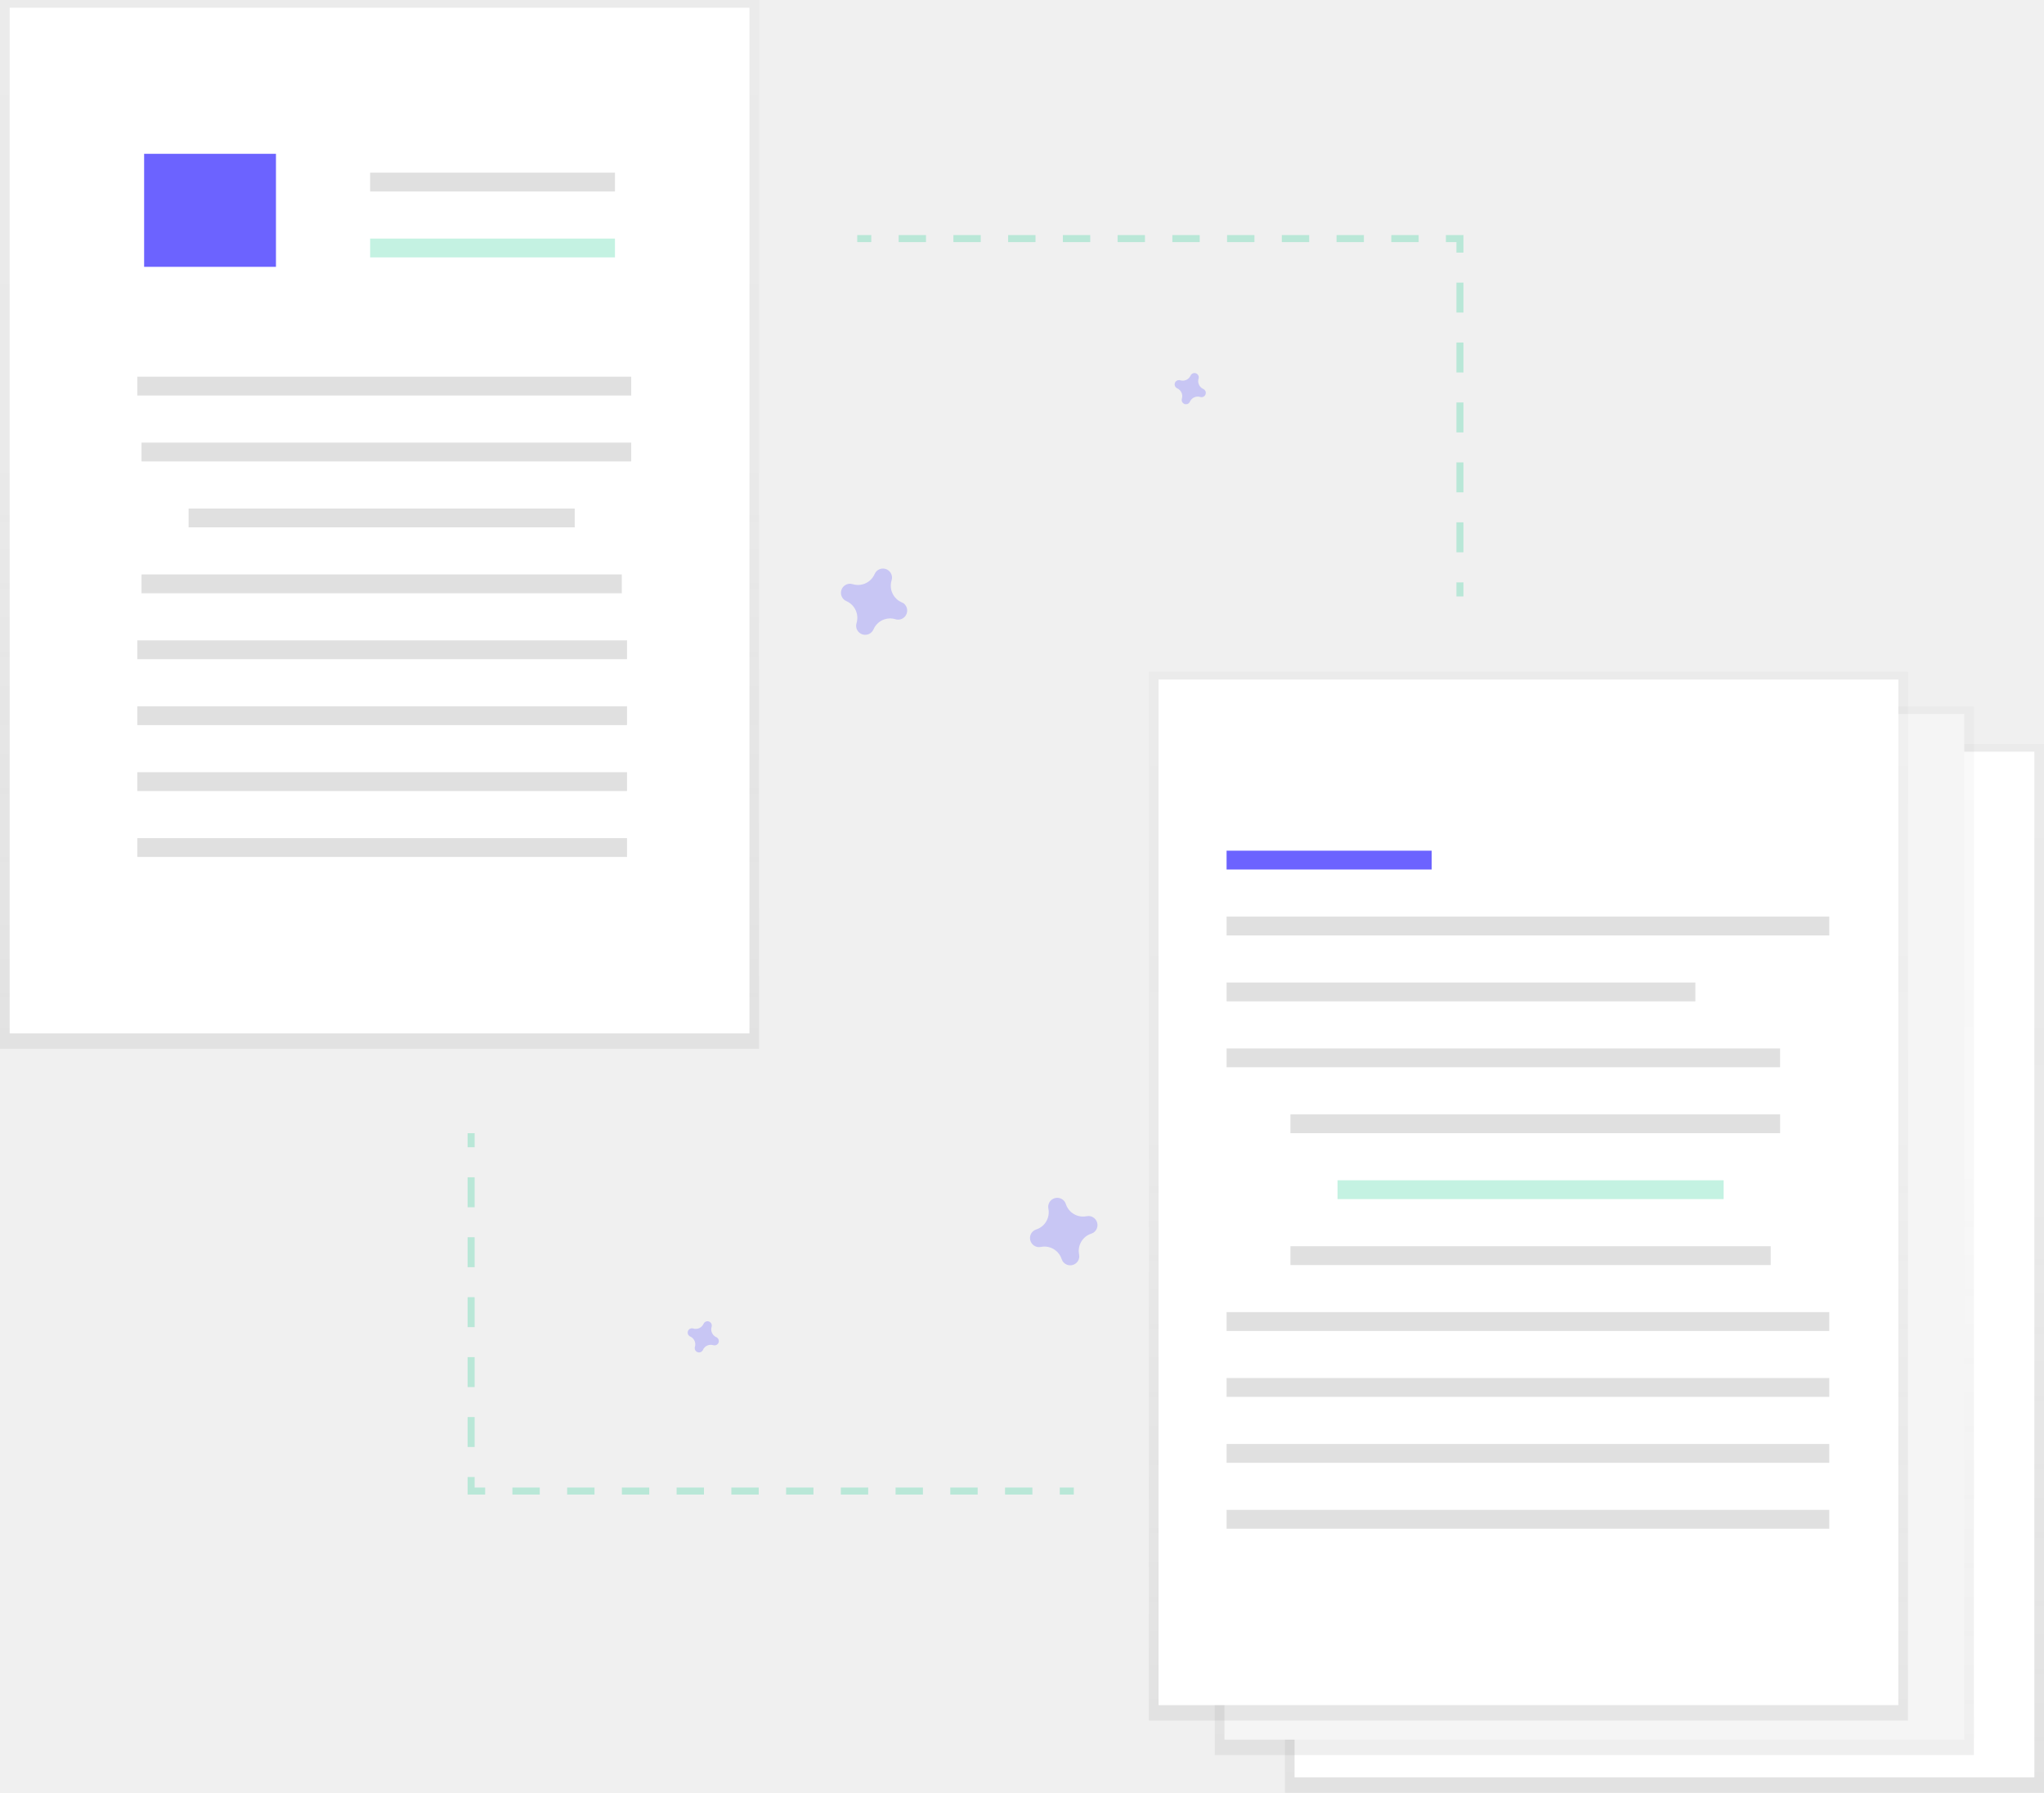
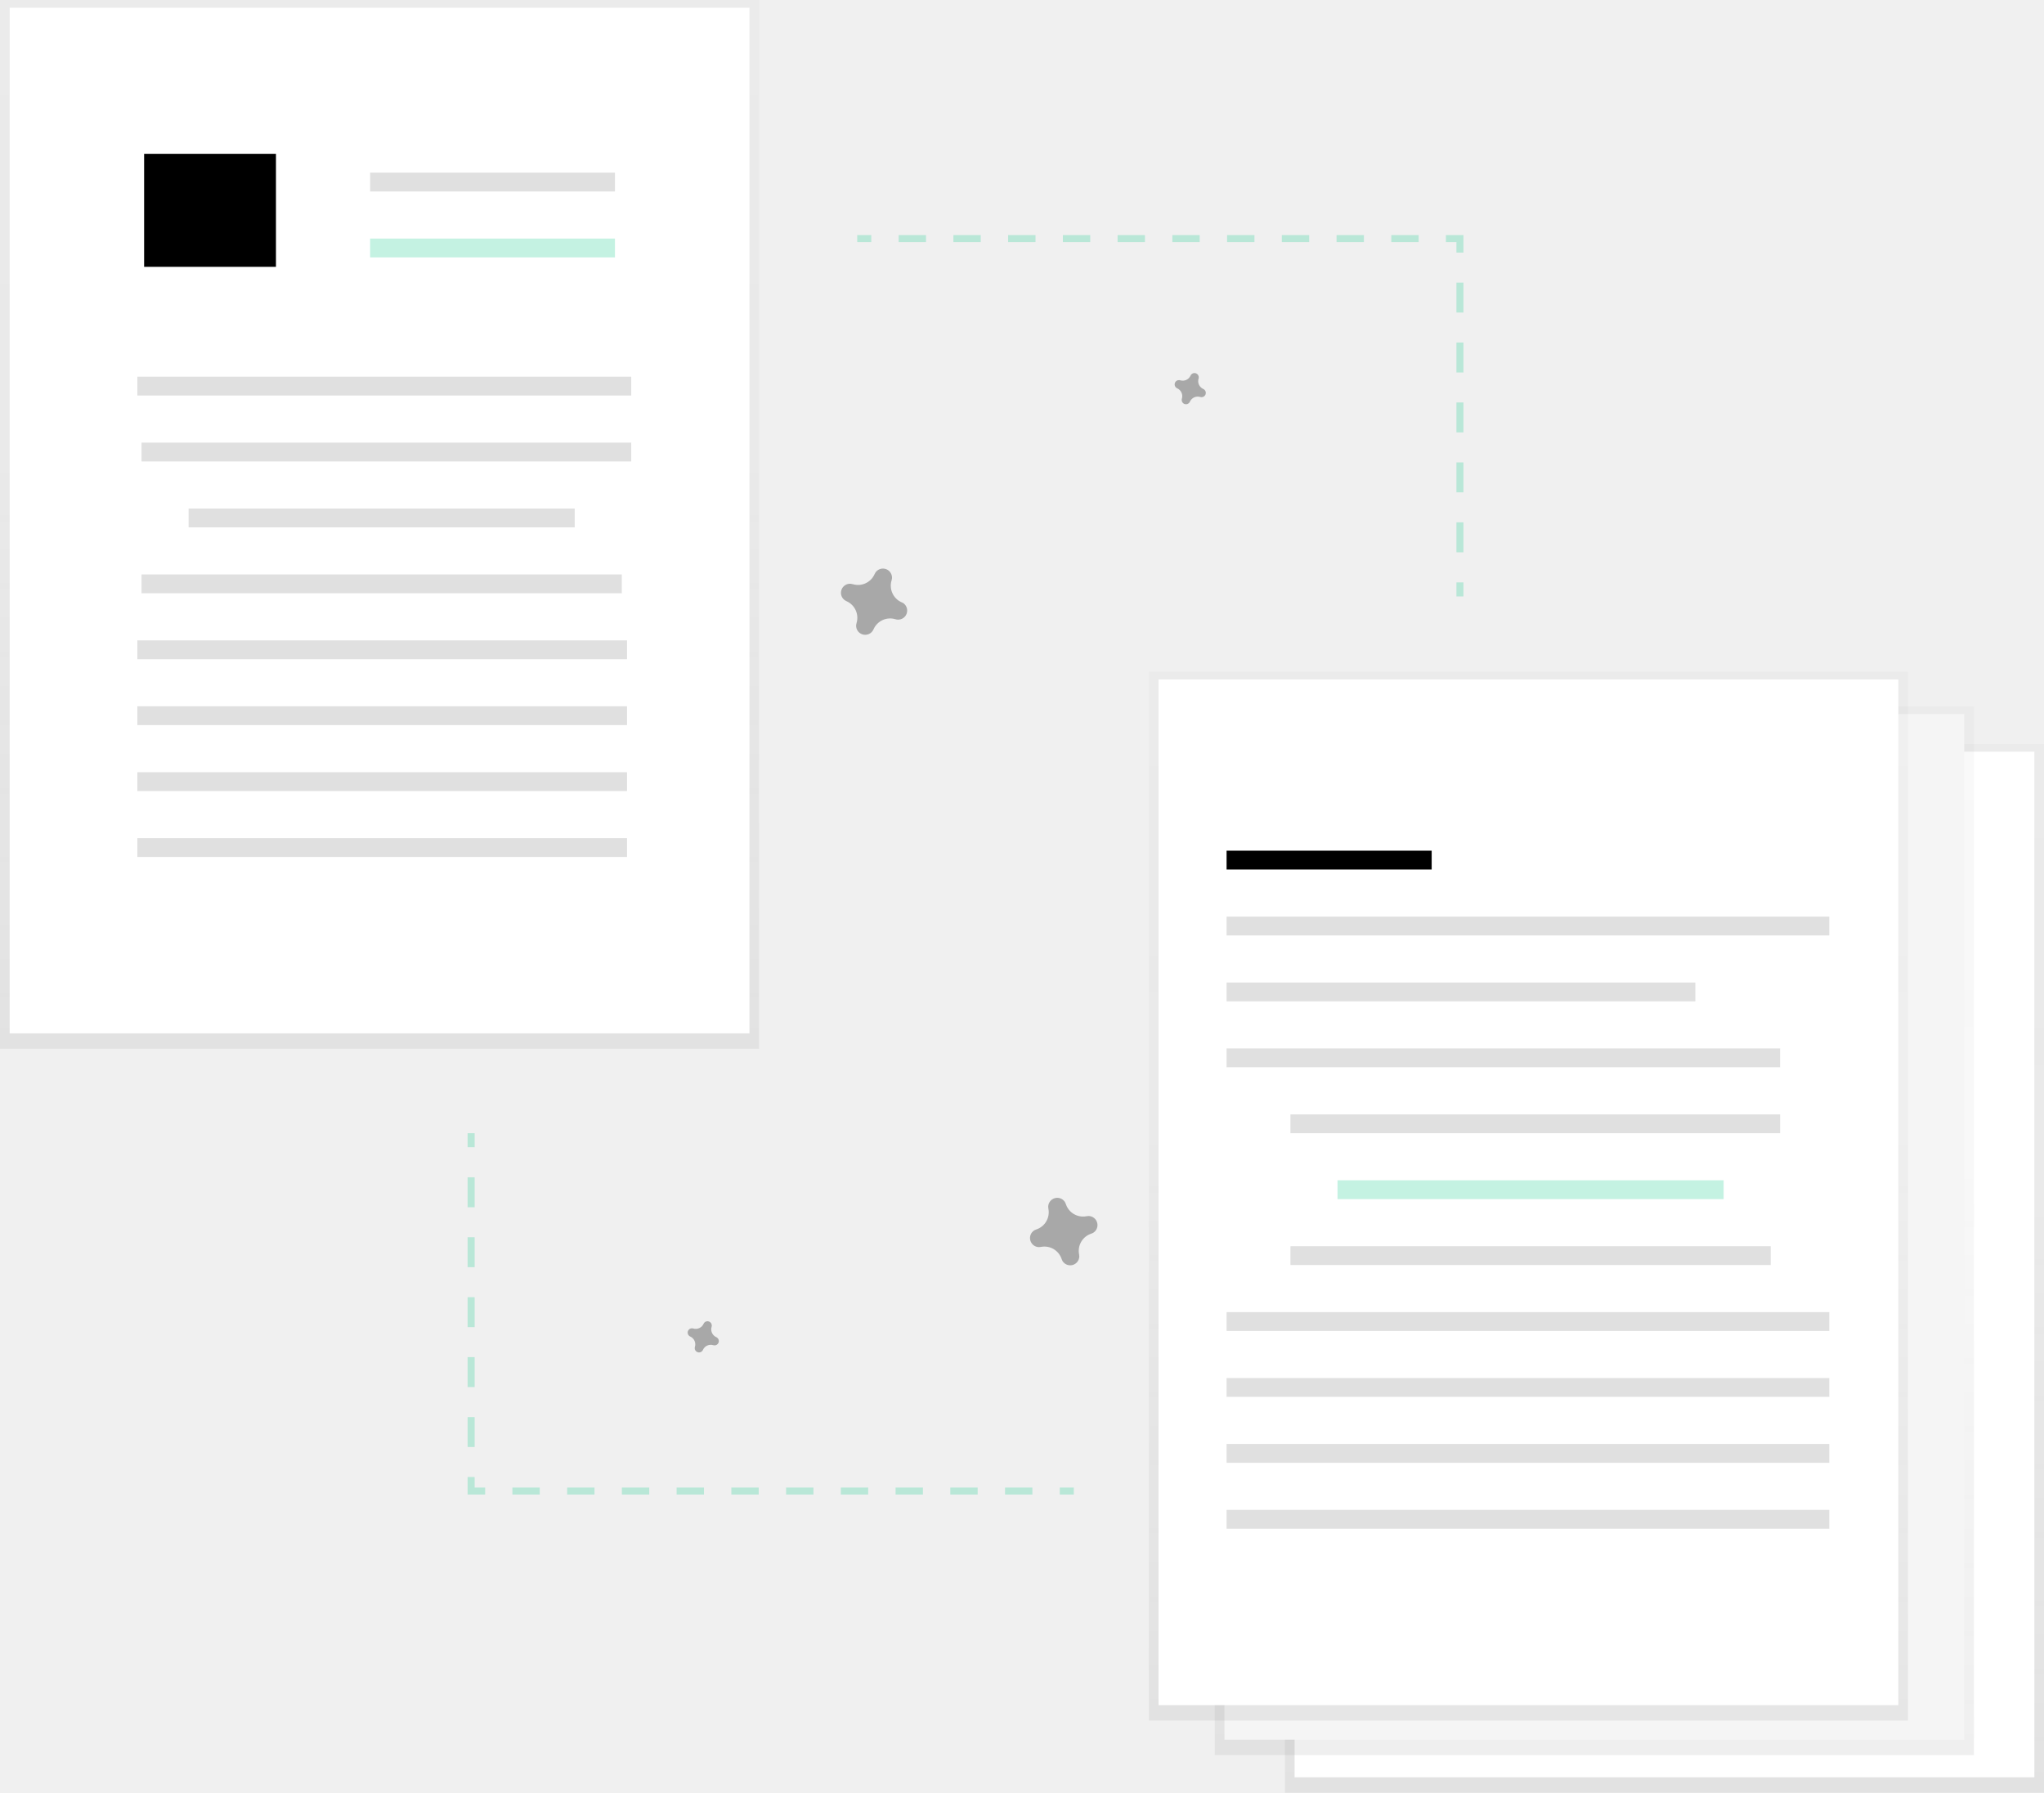
<svg xmlns="http://www.w3.org/2000/svg" xmlns:xlink="http://www.w3.org/1999/xlink" id="3805a6c0-1c3f-44ce-9879-1a685de3f73b" data-name="Layer 1" width="873.05" height="765.75" viewBox="0 0 873.05 765.75">
  <defs>
    <linearGradient id="d0d4e702-b6bf-4a58-a95e-67b450ab79dc" x1="710.94" y1="765.75" x2="710.94" y2="317.76" gradientUnits="userSpaceOnUse">
      <stop offset="0" stop-color="gray" stop-opacity="0.25" />
      <stop offset="0.54" stop-color="gray" stop-opacity="0.12" />
      <stop offset="1" stop-color="gray" stop-opacity="0.1" />
    </linearGradient>
    <linearGradient id="9f0abdc5-3bd0-4aab-9d4b-6d230677ecbd" x1="681" y1="749.66" x2="681" y2="301.67" xlink:href="#d0d4e702-b6bf-4a58-a95e-67b450ab79dc" />
    <linearGradient id="84bc49d4-4cd7-4adf-8920-e999a76c3e59" x1="652.84" y1="734.91" x2="652.84" y2="286.93" xlink:href="#d0d4e702-b6bf-4a58-a95e-67b450ab79dc" />
    <linearGradient id="858ac885-2217-411c-97f3-2dab1ad32aaa" x1="162.11" y1="447.98" x2="162.11" y2="0" xlink:href="#d0d4e702-b6bf-4a58-a95e-67b450ab79dc" />
  </defs>
  <g opacity="0.5">
    <rect x="548.82" y="317.76" width="324.23" height="447.98" fill="url(#d0d4e702-b6bf-4a58-a95e-67b450ab79dc)" />
  </g>
  <rect x="552.95" y="321.06" width="315.98" height="438.08" fill="#fff" />
  <g opacity="0.5">
    <rect x="518.88" y="301.67" width="324.23" height="447.98" fill="url(#9f0abdc5-3bd0-4aab-9d4b-6d230677ecbd)" />
  </g>
  <rect x="523.01" y="304.97" width="315.98" height="438.08" fill="#f5f5f5" />
  <g opacity="0.5">
    <rect x="490.72" y="286.93" width="324.23" height="447.98" fill="url(#84bc49d4-4cd7-4adf-8920-e999a76c3e59)" />
  </g>
  <rect x="494.85" y="290.23" width="315.98" height="438.08" fill="#fff" />
-   <rect x="523.91" y="363.35" width="87.6" height="8.04" fill="#6c63ff" />
+   <rect x="523.91" y="363.35" width="87.6" height="8.04" fill="currentColor" />
  <rect x="523.91" y="391.51" width="257.43" height="8.04" fill="#e0e0e0" />
  <rect x="523.91" y="419.66" width="200.22" height="8.04" fill="#e0e0e0" />
  <rect x="523.91" y="447.82" width="236.42" height="8.04" fill="#e0e0e0" />
  <rect x="551.18" y="475.98" width="209.16" height="8.04" fill="#e0e0e0" />
  <rect x="571.29" y="504.13" width="164.92" height="8.04" fill="#3ad29f" opacity="0.3" />
  <rect x="551.18" y="532.29" width="205.14" height="8.04" fill="#e0e0e0" />
  <rect x="523.91" y="560.44" width="257.43" height="8.04" fill="#e0e0e0" />
  <rect x="523.91" y="588.6" width="257.43" height="8.04" fill="#e0e0e0" />
  <rect x="523.91" y="616.76" width="257.43" height="8.04" fill="#e0e0e0" />
  <rect x="523.91" y="644.91" width="257.43" height="8.04" fill="#e0e0e0" />
  <g opacity="0.5">
    <rect width="324.23" height="447.98" fill="url(#858ac885-2217-411c-97f3-2dab1ad32aaa)" />
  </g>
  <rect x="4.13" y="3.3" width="315.98" height="438.08" fill="#fff" />
  <rect x="58.66" y="160.89" width="210.95" height="8.04" fill="#e0e0e0" />
  <rect x="60.45" y="189.05" width="209.16" height="8.04" fill="#e0e0e0" />
  <rect x="80.56" y="217.21" width="164.92" height="8.04" fill="#e0e0e0" />
  <rect x="60.45" y="245.36" width="205.14" height="8.04" fill="#e0e0e0" />
  <rect x="58.66" y="273.52" width="209.16" height="8.04" fill="#e0e0e0" />
  <rect x="58.66" y="301.67" width="209.16" height="8.04" fill="#e0e0e0" />
  <rect x="58.66" y="329.83" width="209.16" height="8.04" fill="#e0e0e0" />
  <rect x="58.66" y="357.99" width="209.16" height="8.04" fill="#e0e0e0" />
-   <rect x="61.56" y="65.7" width="56.31" height="48.27" fill="#6c63ff" />
+   <rect x="61.56" y="65.7" width="56.31" height="48.27" fill="currentColor" />
  <rect x="158.09" y="73.74" width="104.58" height="8.04" fill="#e0e0e0" />
  <rect x="158.09" y="101.9" width="104.58" height="8.04" fill="#3ad29f" opacity="0.3" />
  <g opacity="0.3">
    <line x1="366.15" y1="101.9" x2="372.15" y2="101.9" fill="none" stroke="#3ad29f" stroke-miterlimit="10" stroke-width="3" />
    <line x1="383.84" y1="101.9" x2="611.73" y2="101.9" fill="none" stroke="#3ad29f" stroke-miterlimit="10" stroke-width="3" stroke-dasharray="11.69 11.69" />
    <polyline points="617.58 101.9 623.58 101.9 623.58 107.9" fill="none" stroke="#3ad29f" stroke-miterlimit="10" stroke-width="3" />
    <line x1="623.58" y1="120.7" x2="623.58" y2="242.35" fill="none" stroke="#3ad29f" stroke-miterlimit="10" stroke-width="3" stroke-dasharray="12.8 12.8" />
    <line x1="623.58" y1="248.75" x2="623.58" y2="254.75" fill="none" stroke="#3ad29f" stroke-miterlimit="10" stroke-width="3" />
  </g>
  <g opacity="0.3">
    <line x1="458.66" y1="636.87" x2="452.66" y2="636.87" fill="none" stroke="#3ad29f" stroke-miterlimit="10" stroke-width="3" />
    <line x1="440.97" y1="636.87" x2="213.08" y2="636.87" fill="none" stroke="#3ad29f" stroke-miterlimit="10" stroke-width="3" stroke-dasharray="11.69 11.69" />
    <polyline points="207.23 636.87 201.23 636.87 201.23 630.87" fill="none" stroke="#3ad29f" stroke-miterlimit="10" stroke-width="3" />
    <line x1="201.23" y1="618.06" x2="201.23" y2="496.42" fill="none" stroke="#3ad29f" stroke-miterlimit="10" stroke-width="3" stroke-dasharray="12.8 12.8" />
    <line x1="201.23" y1="490.02" x2="201.23" y2="484.02" fill="none" stroke="#3ad29f" stroke-miterlimit="10" stroke-width="3" />
  </g>
-   <path d="M677.42,233.27a3.67,3.67,0,0,1-2-4.44,1.77,1.77,0,0,0,.08-.41h0a1.84,1.84,0,0,0-3.31-1.22h0a1.77,1.77,0,0,0-.2.36,3.67,3.67,0,0,1-4.44,2,1.77,1.77,0,0,0-.41-.08h0a1.84,1.84,0,0,0-1.22,3.31h0a1.77,1.77,0,0,0,.36.2,3.67,3.67,0,0,1,2,4.44,1.77,1.77,0,0,0-.08.41h0a1.84,1.84,0,0,0,3.31,1.22h0a1.77,1.77,0,0,0,.2-.36,3.67,3.67,0,0,1,4.44-2,1.77,1.77,0,0,0,.41.08h0a1.84,1.84,0,0,0,1.22-3.31h0A1.77,1.77,0,0,0,677.42,233.27Z" transform="translate(-163.47 -67.13)" fill="#6c63ff" opacity="0.3" />
-   <path d="M548.61,324.4A7.74,7.74,0,0,1,544.3,315a3.72,3.72,0,0,0,.17-.86h0a3.88,3.88,0,0,0-7-2.57h0a3.72,3.72,0,0,0-.43.76,7.74,7.74,0,0,1-9.36,4.31,3.72,3.72,0,0,0-.86-.17h0a3.88,3.88,0,0,0-2.57,7h0a3.72,3.72,0,0,0,.76.43,7.74,7.74,0,0,1,4.31,9.36,3.72,3.72,0,0,0-.17.86h0a3.88,3.88,0,0,0,7,2.57h0a3.72,3.72,0,0,0,.43-.76,7.74,7.74,0,0,1,9.36-4.31,3.72,3.72,0,0,0,.86.17h0a3.88,3.88,0,0,0,2.57-7h0A3.72,3.72,0,0,0,548.61,324.4Z" transform="translate(-163.47 -67.13)" fill="#6c63ff" opacity="0.3" />
-   <path d="M627.62,586.6a7.74,7.74,0,0,1-8.9-5.19,3.72,3.72,0,0,0-.35-.8h0a3.88,3.88,0,0,0-7.19,1.89h0a3.72,3.72,0,0,0,.08.87,7.74,7.74,0,0,1-5.19,8.9,3.72,3.72,0,0,0-.8.35h0a3.88,3.88,0,0,0,1.89,7.19h0a3.72,3.72,0,0,0,.87-.08,7.74,7.74,0,0,1,8.9,5.19,3.72,3.72,0,0,0,.35.8h0a3.88,3.88,0,0,0,7.19-1.89h0a3.72,3.72,0,0,0-.08-.87,7.74,7.74,0,0,1,5.19-8.9,3.72,3.72,0,0,0,.8-.35h0a3.88,3.88,0,0,0-1.89-7.19h0A3.72,3.72,0,0,0,627.62,586.6Z" transform="translate(-163.47 -67.13)" fill="#6c63ff" opacity="0.3" />
-   <path d="M469.42,638.27a3.67,3.67,0,0,1-2-4.44,1.77,1.77,0,0,0,.08-.41h0a1.84,1.84,0,0,0-3.31-1.22h0a1.77,1.77,0,0,0-.2.36,3.67,3.67,0,0,1-4.44,2,1.77,1.77,0,0,0-.41-.08h0a1.84,1.84,0,0,0-1.22,3.31h0a1.77,1.77,0,0,0,.36.2,3.67,3.67,0,0,1,2,4.44,1.77,1.77,0,0,0-.08.41h0a1.84,1.84,0,0,0,3.31,1.22h0a1.77,1.77,0,0,0,.2-.36,3.67,3.67,0,0,1,4.44-2,1.77,1.77,0,0,0,.41.08h0a1.84,1.84,0,0,0,1.22-3.31h0A1.77,1.77,0,0,0,469.42,638.27Z" transform="translate(-163.47 -67.13)" fill="#6c63ff" opacity="0.3" />
+   <path d="M677.42,233.27a3.67,3.67,0,0,1-2-4.44,1.77,1.77,0,0,0,.08-.41h0a1.84,1.84,0,0,0-3.31-1.22h0a1.77,1.77,0,0,0-.2.36,3.67,3.67,0,0,1-4.44,2,1.77,1.77,0,0,0-.41-.08h0a1.84,1.84,0,0,0-1.22,3.31h0a1.77,1.77,0,0,0,.36.2,3.67,3.67,0,0,1,2,4.44,1.77,1.77,0,0,0-.08.41h0a1.84,1.84,0,0,0,3.31,1.22h0a1.77,1.77,0,0,0,.2-.36,3.67,3.67,0,0,1,4.44-2,1.77,1.77,0,0,0,.41.08h0a1.84,1.84,0,0,0,1.22-3.31h0A1.77,1.77,0,0,0,677.42,233.27Z" transform="translate(-163.47 -67.13)" fill="currentColor" opacity="0.3" />
+   <path d="M548.61,324.4A7.74,7.74,0,0,1,544.3,315a3.72,3.72,0,0,0,.17-.86h0a3.88,3.88,0,0,0-7-2.57h0a3.72,3.72,0,0,0-.43.76,7.74,7.74,0,0,1-9.36,4.31,3.72,3.72,0,0,0-.86-.17h0a3.88,3.88,0,0,0-2.57,7h0a3.72,3.72,0,0,0,.76.43,7.74,7.74,0,0,1,4.31,9.36,3.72,3.72,0,0,0-.17.86h0a3.88,3.88,0,0,0,7,2.57h0a3.72,3.72,0,0,0,.43-.76,7.74,7.74,0,0,1,9.36-4.31,3.72,3.72,0,0,0,.86.17h0a3.88,3.88,0,0,0,2.57-7h0A3.72,3.72,0,0,0,548.61,324.4Z" transform="translate(-163.47 -67.13)" fill="currentColor" opacity="0.3" />
+   <path d="M627.62,586.6a7.74,7.74,0,0,1-8.9-5.19,3.72,3.72,0,0,0-.35-.8h0a3.88,3.88,0,0,0-7.19,1.89h0a3.72,3.72,0,0,0,.08.87,7.74,7.74,0,0,1-5.19,8.9,3.72,3.72,0,0,0-.8.35h0a3.88,3.88,0,0,0,1.89,7.19h0a3.72,3.72,0,0,0,.87-.08,7.74,7.74,0,0,1,8.9,5.19,3.72,3.72,0,0,0,.35.8h0a3.88,3.88,0,0,0,7.19-1.89h0a3.72,3.72,0,0,0-.08-.87,7.74,7.74,0,0,1,5.19-8.9,3.72,3.72,0,0,0,.8-.35h0a3.88,3.88,0,0,0-1.89-7.19h0A3.72,3.72,0,0,0,627.62,586.6Z" transform="translate(-163.47 -67.13)" fill="currentColor" opacity="0.3" />
+   <path d="M469.42,638.27a3.67,3.67,0,0,1-2-4.44,1.77,1.77,0,0,0,.08-.41h0a1.84,1.84,0,0,0-3.31-1.22h0a1.77,1.77,0,0,0-.2.36,3.67,3.67,0,0,1-4.44,2,1.77,1.77,0,0,0-.41-.08h0a1.84,1.84,0,0,0-1.22,3.31h0a1.77,1.77,0,0,0,.36.2,3.67,3.67,0,0,1,2,4.44,1.77,1.77,0,0,0-.08.41h0a1.84,1.84,0,0,0,3.31,1.22h0a1.77,1.77,0,0,0,.2-.36,3.67,3.67,0,0,1,4.44-2,1.77,1.77,0,0,0,.41.08h0a1.84,1.84,0,0,0,1.22-3.31h0A1.77,1.77,0,0,0,469.42,638.27Z" transform="translate(-163.47 -67.13)" fill="currentColor" opacity="0.3" />
</svg>
